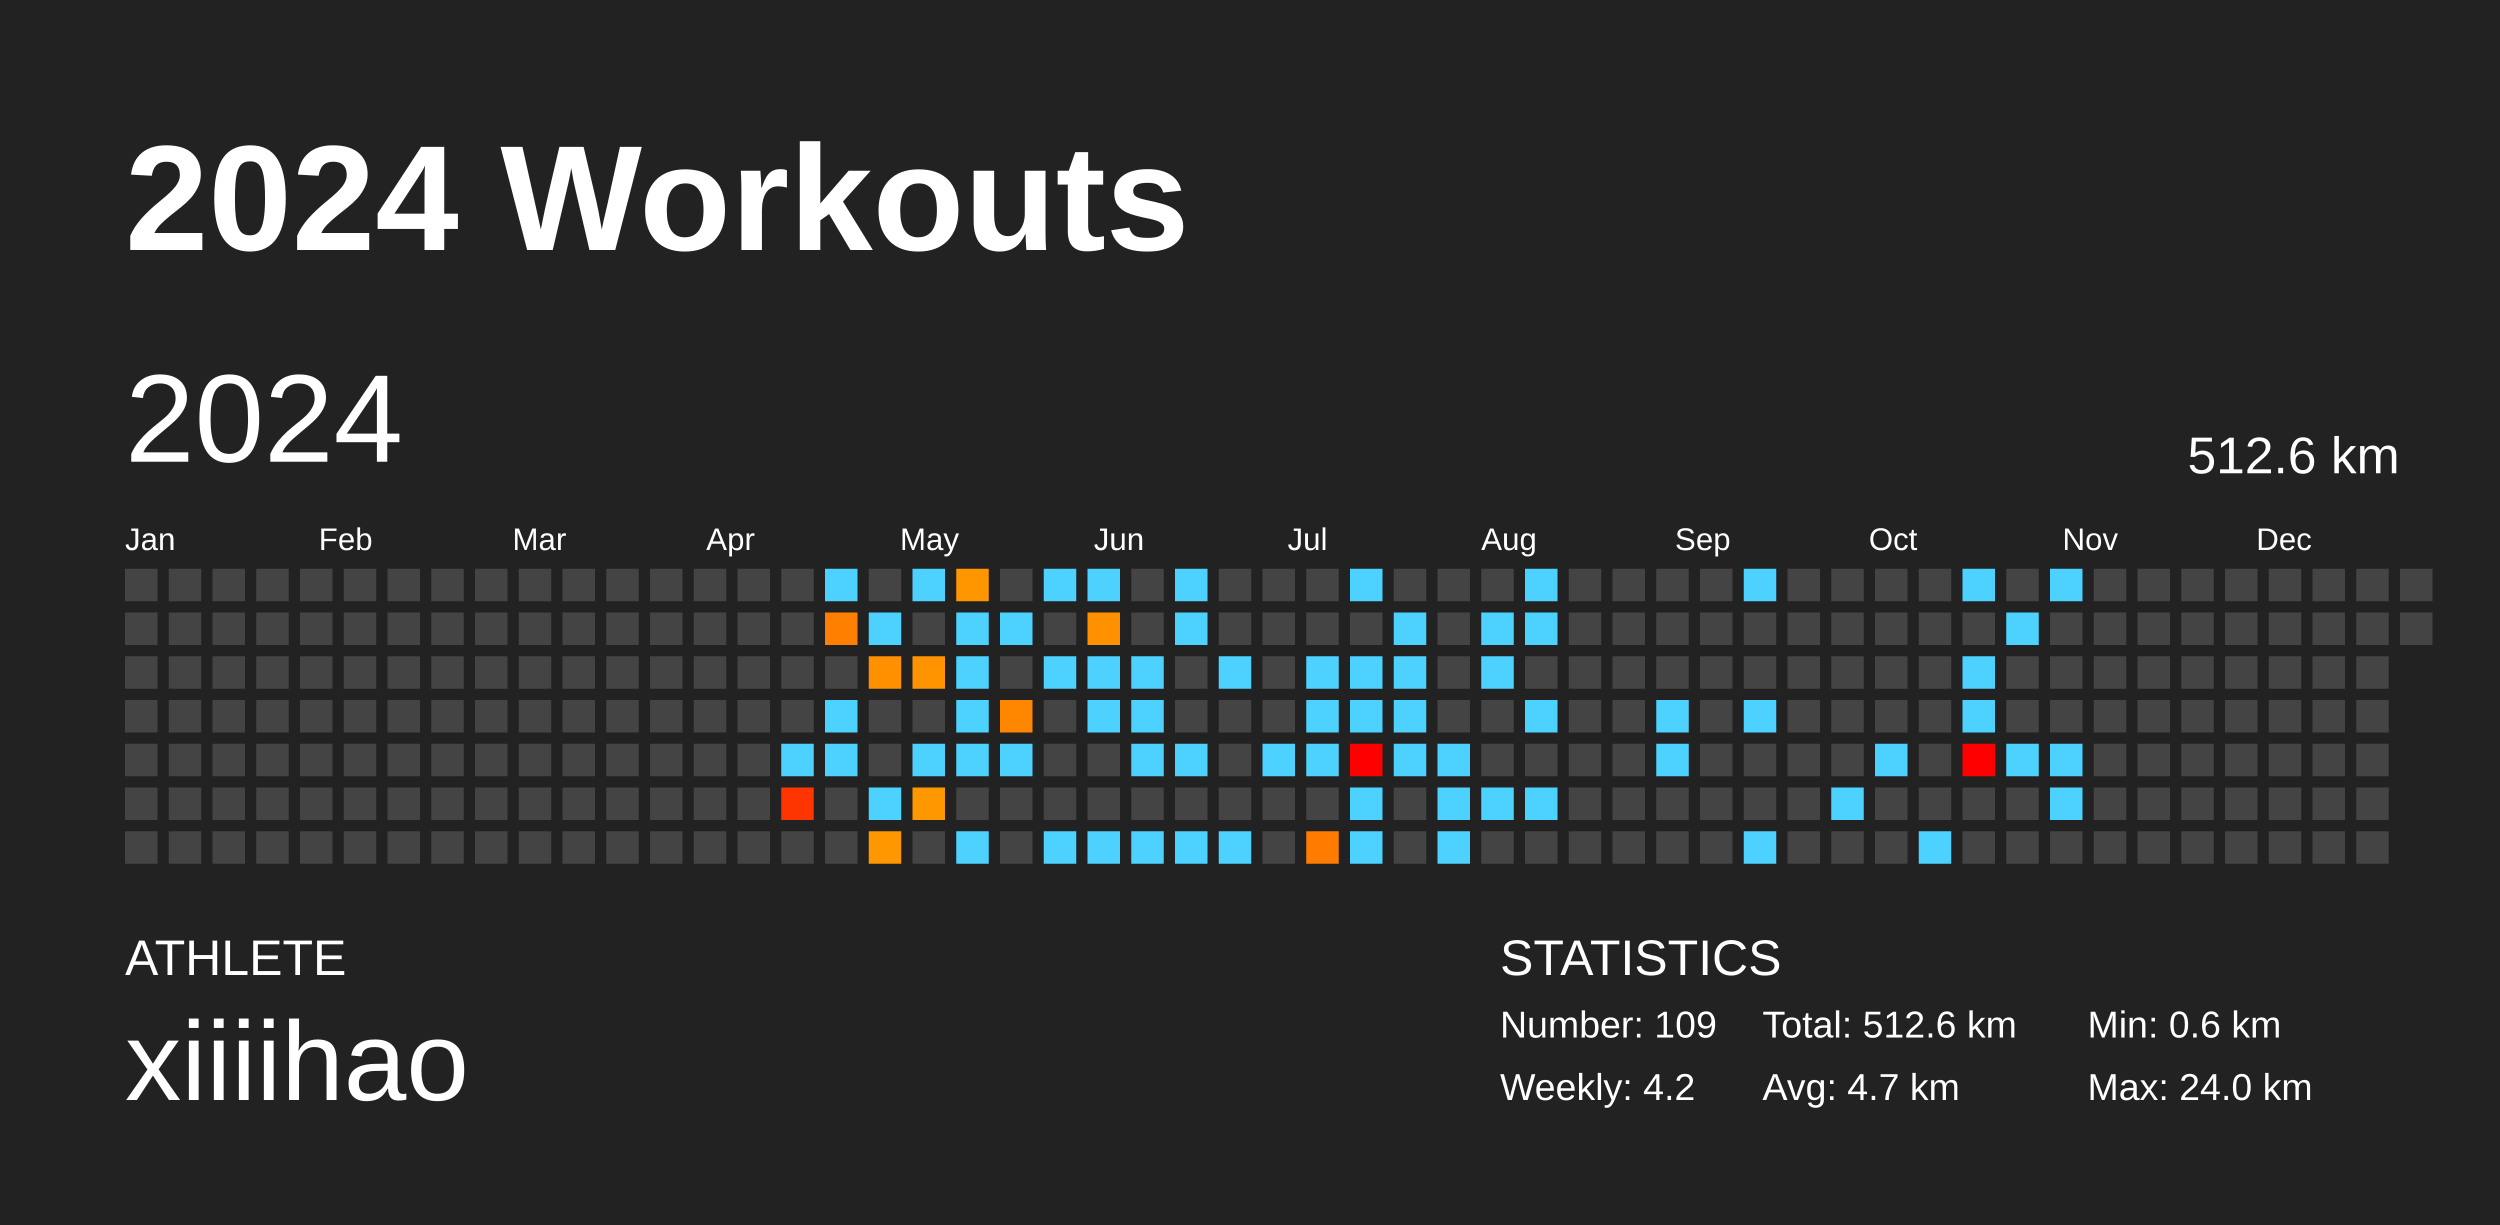
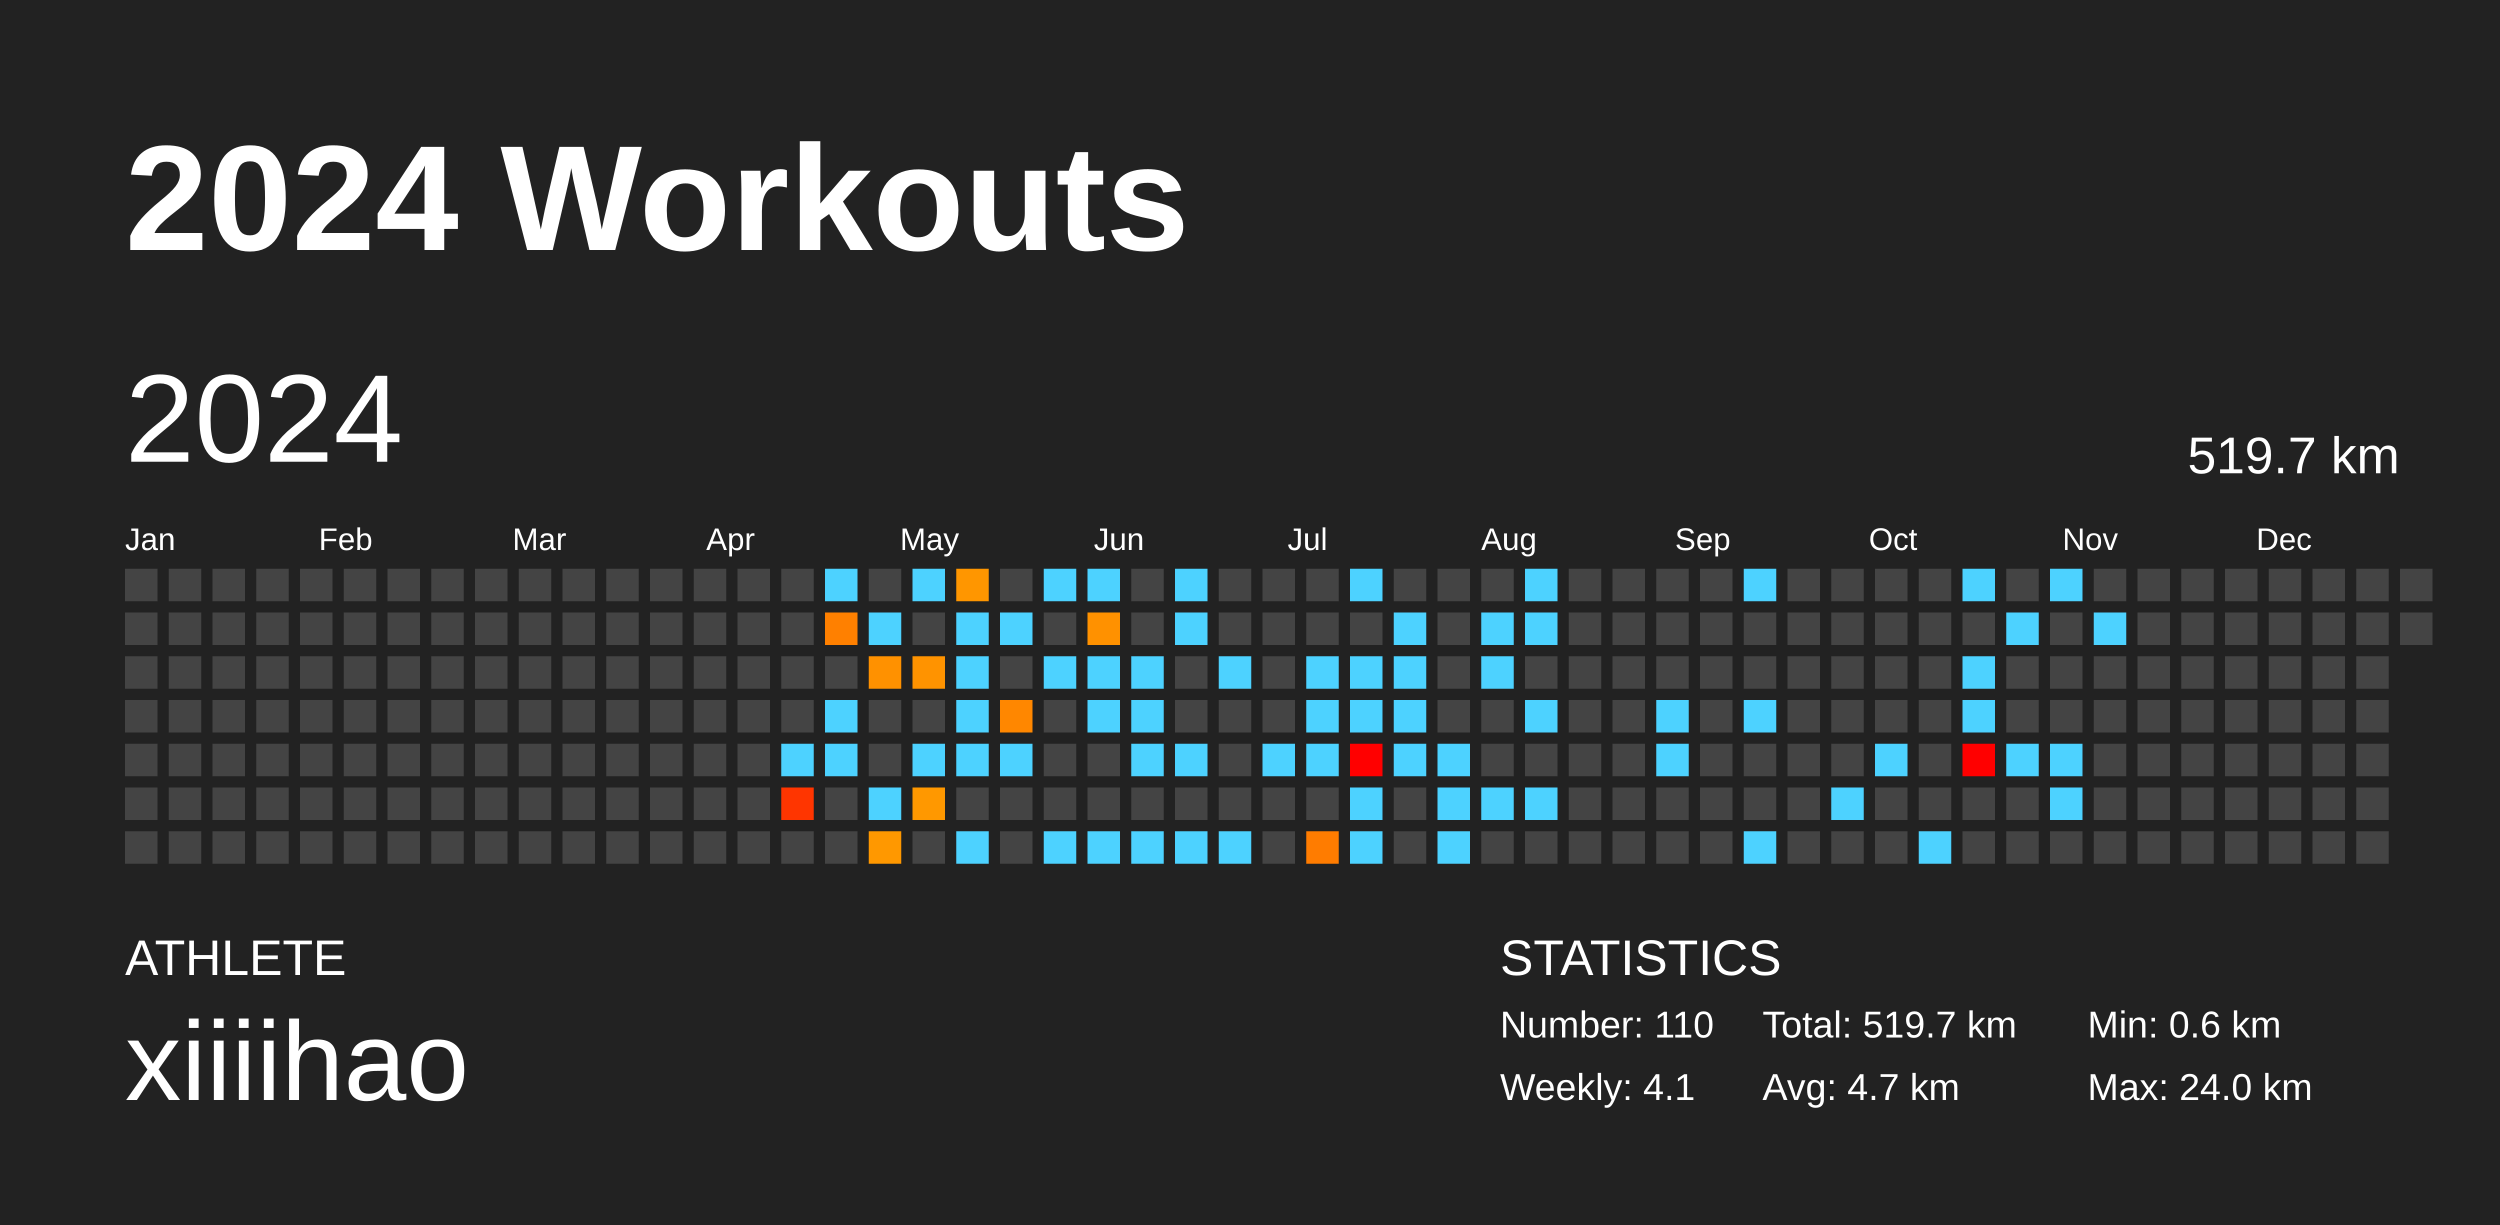
<svg xmlns="http://www.w3.org/2000/svg" baseProfile="full" height="98mm" version="1.1" viewBox="0,0,200,98" width="200mm">
  <defs />
  <rect fill="#222222" height="98" width="200" x="0" y="0" />
  <text fill="#FFFFFF" style="font-size:12px; font-family:Arial; font-weight:bold;" x="10" y="20">2024 Workouts</text>
  <text fill="#FFFFFF" style="font-size:4px; font-family:Arial" x="10" y="78">ATHLETE</text>
  <text fill="#FFFFFF" style="font-size:9px; font-family:Arial" x="10" y="88">xiiiihao</text>
  <text fill="#FFFFFF" style="font-size:4px; font-family:Arial" x="120" y="78">STATISTICS</text>
-   <text fill="#FFFFFF" style="font-size:3px; font-family:Arial" x="120" y="83">Number: 109</text>
-   <text fill="#FFFFFF" style="font-size:3px; font-family:Arial" x="120" y="88">Weekly: 4.2</text>
-   <text fill="#FFFFFF" style="font-size:3px; font-family:Arial" x="141" y="83">Total: 512.6 km</text>
+   <text fill="#FFFFFF" style="font-size:3px; font-family:Arial" x="120" y="83">Number: 110</text>
+   <text fill="#FFFFFF" style="font-size:3px; font-family:Arial" x="120" y="88">Weekly: 4.1</text>
+   <text fill="#FFFFFF" style="font-size:3px; font-family:Arial" x="141" y="83">Total: 519.7 km</text>
  <text fill="#FFFFFF" style="font-size:3px; font-family:Arial" x="141" y="88">Avg: 4.7 km</text>
  <text fill="#FFFFFF" style="font-size:3px; font-family:Arial" x="167" y="83">Min: 0.6 km</text>
  <text fill="#FFFFFF" style="font-size:3px; font-family:Arial" x="167" y="88">Max: 24.0 km</text>
  <text dominant-baseline="hanging" fill="#FFFFFF" style="font-size:10.0px; font-family:Arial;" x="10" y="30">2024</text>
-   <text dominant-baseline="hanging" fill="#FFFFFF" style="font-size:4.125px; font-family:Arial;" x="175" y="35">512.6 km</text>
+   <text dominant-baseline="hanging" fill="#FFFFFF" style="font-size:4.125px; font-family:Arial;" x="175" y="35">519.7 km</text>
  <text fill="#FFFFFF" style="font-size:2.5px; font-family:Arial" x="10.0" y="44">Jan</text>
  <text fill="#FFFFFF" style="font-size:2.5px; font-family:Arial" x="25.5" y="44">Feb</text>
  <text fill="#FFFFFF" style="font-size:2.5px; font-family:Arial" x="41.0" y="44">Mar</text>
  <text fill="#FFFFFF" style="font-size:2.5px; font-family:Arial" x="56.5" y="44">Apr</text>
  <text fill="#FFFFFF" style="font-size:2.5px; font-family:Arial" x="72.0" y="44">May</text>
  <text fill="#FFFFFF" style="font-size:2.5px; font-family:Arial" x="87.5" y="44">Jun</text>
  <text fill="#FFFFFF" style="font-size:2.5px; font-family:Arial" x="103.0" y="44">Jul</text>
  <text fill="#FFFFFF" style="font-size:2.5px; font-family:Arial" x="118.5" y="44">Aug</text>
  <text fill="#FFFFFF" style="font-size:2.5px; font-family:Arial" x="134.0" y="44">Sep</text>
  <text fill="#FFFFFF" style="font-size:2.5px; font-family:Arial" x="149.5" y="44">Oct</text>
  <text fill="#FFFFFF" style="font-size:2.5px; font-family:Arial" x="165.0" y="44">Nov</text>
  <text fill="#FFFFFF" style="font-size:2.5px; font-family:Arial" x="180.5" y="44">Dec</text>
  <rect fill="#444444" height="2.6" width="2.6" x="10.0" y="45.5" />
  <rect fill="#444444" height="2.6" width="2.6" x="10.0" y="49.0" />
  <rect fill="#444444" height="2.6" width="2.6" x="10.0" y="52.5" />
  <rect fill="#444444" height="2.6" width="2.6" x="10.0" y="56.0" />
  <rect fill="#444444" height="2.6" width="2.6" x="10.0" y="59.5" />
  <rect fill="#444444" height="2.6" width="2.6" x="10.0" y="63.0" />
  <rect fill="#444444" height="2.6" width="2.6" x="10.0" y="66.5" />
  <rect fill="#444444" height="2.6" width="2.6" x="13.5" y="45.5" />
  <rect fill="#444444" height="2.6" width="2.6" x="13.5" y="49.0" />
  <rect fill="#444444" height="2.6" width="2.6" x="13.5" y="52.5" />
  <rect fill="#444444" height="2.6" width="2.6" x="13.5" y="56.0" />
  <rect fill="#444444" height="2.6" width="2.6" x="13.5" y="59.5" />
  <rect fill="#444444" height="2.6" width="2.6" x="13.5" y="63.0" />
  <rect fill="#444444" height="2.6" width="2.6" x="13.5" y="66.5" />
  <rect fill="#444444" height="2.6" width="2.6" x="17.0" y="45.5" />
  <rect fill="#444444" height="2.6" width="2.6" x="17.0" y="49.0" />
  <rect fill="#444444" height="2.6" width="2.6" x="17.0" y="52.5" />
  <rect fill="#444444" height="2.6" width="2.6" x="17.0" y="56.0" />
  <rect fill="#444444" height="2.6" width="2.6" x="17.0" y="59.5" />
  <rect fill="#444444" height="2.6" width="2.6" x="17.0" y="63.0" />
  <rect fill="#444444" height="2.6" width="2.6" x="17.0" y="66.5" />
  <rect fill="#444444" height="2.6" width="2.6" x="20.5" y="45.5" />
  <rect fill="#444444" height="2.6" width="2.6" x="20.5" y="49.0" />
  <rect fill="#444444" height="2.6" width="2.6" x="20.5" y="52.5" />
  <rect fill="#444444" height="2.6" width="2.6" x="20.5" y="56.0" />
  <rect fill="#444444" height="2.6" width="2.6" x="20.5" y="59.5" />
  <rect fill="#444444" height="2.6" width="2.6" x="20.5" y="63.0" />
  <rect fill="#444444" height="2.6" width="2.6" x="20.5" y="66.5" />
  <rect fill="#444444" height="2.6" width="2.6" x="24.0" y="45.5" />
  <rect fill="#444444" height="2.6" width="2.6" x="24.0" y="49.0" />
  <rect fill="#444444" height="2.6" width="2.6" x="24.0" y="52.5" />
  <rect fill="#444444" height="2.6" width="2.6" x="24.0" y="56.0" />
  <rect fill="#444444" height="2.6" width="2.6" x="24.0" y="59.5" />
  <rect fill="#444444" height="2.6" width="2.6" x="24.0" y="63.0" />
  <rect fill="#444444" height="2.6" width="2.6" x="24.0" y="66.5" />
  <rect fill="#444444" height="2.6" width="2.6" x="27.5" y="45.5" />
  <rect fill="#444444" height="2.6" width="2.6" x="27.5" y="49.0" />
  <rect fill="#444444" height="2.6" width="2.6" x="27.5" y="52.5" />
  <rect fill="#444444" height="2.6" width="2.6" x="27.5" y="56.0" />
  <rect fill="#444444" height="2.6" width="2.6" x="27.5" y="59.5" />
  <rect fill="#444444" height="2.6" width="2.6" x="27.5" y="63.0" />
  <rect fill="#444444" height="2.6" width="2.6" x="27.5" y="66.5" />
  <rect fill="#444444" height="2.6" width="2.6" x="31.0" y="45.5" />
  <rect fill="#444444" height="2.6" width="2.6" x="31.0" y="49.0" />
  <rect fill="#444444" height="2.6" width="2.6" x="31.0" y="52.5" />
  <rect fill="#444444" height="2.6" width="2.6" x="31.0" y="56.0" />
  <rect fill="#444444" height="2.6" width="2.6" x="31.0" y="59.5" />
  <rect fill="#444444" height="2.6" width="2.6" x="31.0" y="63.0" />
  <rect fill="#444444" height="2.6" width="2.6" x="31.0" y="66.5" />
  <rect fill="#444444" height="2.6" width="2.6" x="34.5" y="45.5" />
  <rect fill="#444444" height="2.6" width="2.6" x="34.5" y="49.0" />
  <rect fill="#444444" height="2.6" width="2.6" x="34.5" y="52.5" />
  <rect fill="#444444" height="2.6" width="2.6" x="34.5" y="56.0" />
  <rect fill="#444444" height="2.6" width="2.6" x="34.5" y="59.5" />
  <rect fill="#444444" height="2.6" width="2.6" x="34.5" y="63.0" />
  <rect fill="#444444" height="2.6" width="2.6" x="34.5" y="66.5" />
  <rect fill="#444444" height="2.6" width="2.6" x="38.0" y="45.5" />
  <rect fill="#444444" height="2.6" width="2.6" x="38.0" y="49.0" />
  <rect fill="#444444" height="2.6" width="2.6" x="38.0" y="52.5" />
  <rect fill="#444444" height="2.6" width="2.6" x="38.0" y="56.0" />
  <rect fill="#444444" height="2.6" width="2.6" x="38.0" y="59.5" />
  <rect fill="#444444" height="2.6" width="2.6" x="38.0" y="63.0" />
  <rect fill="#444444" height="2.6" width="2.6" x="38.0" y="66.5" />
  <rect fill="#444444" height="2.6" width="2.6" x="41.5" y="45.5" />
  <rect fill="#444444" height="2.6" width="2.6" x="41.5" y="49.0" />
  <rect fill="#444444" height="2.6" width="2.6" x="41.5" y="52.5" />
  <rect fill="#444444" height="2.6" width="2.6" x="41.5" y="56.0" />
  <rect fill="#444444" height="2.6" width="2.6" x="41.5" y="59.5" />
  <rect fill="#444444" height="2.6" width="2.6" x="41.5" y="63.0" />
  <rect fill="#444444" height="2.6" width="2.6" x="41.5" y="66.5" />
  <rect fill="#444444" height="2.6" width="2.6" x="45.0" y="45.5" />
  <rect fill="#444444" height="2.6" width="2.6" x="45.0" y="49.0" />
  <rect fill="#444444" height="2.6" width="2.6" x="45.0" y="52.5" />
  <rect fill="#444444" height="2.6" width="2.6" x="45.0" y="56.0" />
  <rect fill="#444444" height="2.6" width="2.6" x="45.0" y="59.5" />
  <rect fill="#444444" height="2.6" width="2.6" x="45.0" y="63.0" />
  <rect fill="#444444" height="2.6" width="2.6" x="45.0" y="66.5" />
  <rect fill="#444444" height="2.6" width="2.6" x="48.5" y="45.5" />
  <rect fill="#444444" height="2.6" width="2.6" x="48.5" y="49.0" />
  <rect fill="#444444" height="2.6" width="2.6" x="48.5" y="52.5" />
  <rect fill="#444444" height="2.6" width="2.6" x="48.5" y="56.0" />
  <rect fill="#444444" height="2.6" width="2.6" x="48.5" y="59.5" />
  <rect fill="#444444" height="2.6" width="2.6" x="48.5" y="63.0" />
  <rect fill="#444444" height="2.6" width="2.6" x="48.5" y="66.5" />
  <rect fill="#444444" height="2.6" width="2.6" x="52.0" y="45.5" />
  <rect fill="#444444" height="2.6" width="2.6" x="52.0" y="49.0" />
  <rect fill="#444444" height="2.6" width="2.6" x="52.0" y="52.5" />
  <rect fill="#444444" height="2.6" width="2.6" x="52.0" y="56.0" />
  <rect fill="#444444" height="2.6" width="2.6" x="52.0" y="59.5" />
  <rect fill="#444444" height="2.6" width="2.6" x="52.0" y="63.0" />
  <rect fill="#444444" height="2.6" width="2.6" x="52.0" y="66.5" />
  <rect fill="#444444" height="2.6" width="2.6" x="55.5" y="45.5" />
  <rect fill="#444444" height="2.6" width="2.6" x="55.5" y="49.0" />
  <rect fill="#444444" height="2.6" width="2.6" x="55.5" y="52.5" />
  <rect fill="#444444" height="2.6" width="2.6" x="55.5" y="56.0" />
  <rect fill="#444444" height="2.6" width="2.6" x="55.5" y="59.5" />
  <rect fill="#444444" height="2.6" width="2.6" x="55.5" y="63.0" />
  <rect fill="#444444" height="2.6" width="2.6" x="55.5" y="66.5" />
  <rect fill="#444444" height="2.6" width="2.6" x="59.0" y="45.5" />
  <rect fill="#444444" height="2.6" width="2.6" x="59.0" y="49.0" />
  <rect fill="#444444" height="2.6" width="2.6" x="59.0" y="52.5" />
  <rect fill="#444444" height="2.6" width="2.6" x="59.0" y="56.0" />
  <rect fill="#444444" height="2.6" width="2.6" x="59.0" y="59.5" />
  <rect fill="#444444" height="2.6" width="2.6" x="59.0" y="63.0" />
  <rect fill="#444444" height="2.6" width="2.6" x="59.0" y="66.5" />
  <rect fill="#444444" height="2.6" width="2.6" x="62.5" y="45.5" />
  <rect fill="#444444" height="2.6" width="2.6" x="62.5" y="49.0" />
  <rect fill="#444444" height="2.6" width="2.6" x="62.5" y="52.5" />
  <rect fill="#444444" height="2.6" width="2.6" x="62.5" y="56.0" />
  <rect fill="#4dd2ff" height="2.6" width="2.6" x="62.5" y="59.5" />
  <rect fill="#ff3500" height="2.6" width="2.6" x="62.5" y="63.0" />
  <rect fill="#444444" height="2.6" width="2.6" x="62.5" y="66.5" />
  <rect fill="#4dd2ff" height="2.6" width="2.6" x="66.0" y="45.5" />
  <rect fill="#ff8000" height="2.6" width="2.6" x="66.0" y="49.0" />
  <rect fill="#444444" height="2.6" width="2.6" x="66.0" y="52.5" />
  <rect fill="#4dd2ff" height="2.6" width="2.6" x="66.0" y="56.0" />
  <rect fill="#4dd2ff" height="2.6" width="2.6" x="66.0" y="59.5" />
  <rect fill="#444444" height="2.6" width="2.6" x="66.0" y="63.0" />
  <rect fill="#444444" height="2.6" width="2.6" x="66.0" y="66.5" />
  <rect fill="#444444" height="2.6" width="2.6" x="69.5" y="45.5" />
  <rect fill="#4dd2ff" height="2.6" width="2.6" x="69.5" y="49.0" />
  <rect fill="#ff9100" height="2.6" width="2.6" x="69.5" y="52.5" />
  <rect fill="#444444" height="2.6" width="2.6" x="69.5" y="56.0" />
  <rect fill="#444444" height="2.6" width="2.6" x="69.5" y="59.5" />
  <rect fill="#4dd2ff" height="2.6" width="2.6" x="69.5" y="63.0" />
  <rect fill="#ff9800" height="2.6" width="2.6" x="69.5" y="66.5" />
  <rect fill="#4dd2ff" height="2.6" width="2.6" x="73.0" y="45.5" />
  <rect fill="#444444" height="2.6" width="2.6" x="73.0" y="49.0" />
  <rect fill="#ff9300" height="2.6" width="2.6" x="73.0" y="52.5" />
  <rect fill="#444444" height="2.6" width="2.6" x="73.0" y="56.0" />
  <rect fill="#4dd2ff" height="2.6" width="2.6" x="73.0" y="59.5" />
  <rect fill="#ff9800" height="2.6" width="2.6" x="73.0" y="63.0" />
  <rect fill="#444444" height="2.6" width="2.6" x="73.0" y="66.5" />
  <rect fill="#ff9600" height="2.6" width="2.6" x="76.5" y="45.5" />
  <rect fill="#4dd2ff" height="2.6" width="2.6" x="76.5" y="49.0" />
  <rect fill="#4dd2ff" height="2.6" width="2.6" x="76.5" y="52.5" />
  <rect fill="#4dd2ff" height="2.6" width="2.6" x="76.5" y="56.0" />
  <rect fill="#4dd2ff" height="2.6" width="2.6" x="76.5" y="59.5" />
  <rect fill="#444444" height="2.6" width="2.6" x="76.5" y="63.0" />
  <rect fill="#4dd2ff" height="2.6" width="2.6" x="76.5" y="66.5" />
  <rect fill="#444444" height="2.6" width="2.6" x="80.0" y="45.5" />
  <rect fill="#4dd2ff" height="2.6" width="2.6" x="80.0" y="49.0" />
  <rect fill="#444444" height="2.6" width="2.6" x="80.0" y="52.5" />
  <rect fill="#ff8700" height="2.6" width="2.6" x="80.0" y="56.0" />
  <rect fill="#4dd2ff" height="2.6" width="2.6" x="80.0" y="59.5" />
  <rect fill="#444444" height="2.6" width="2.6" x="80.0" y="63.0" />
  <rect fill="#444444" height="2.6" width="2.6" x="80.0" y="66.5" />
  <rect fill="#4dd2ff" height="2.6" width="2.6" x="83.5" y="45.5" />
  <rect fill="#444444" height="2.6" width="2.6" x="83.5" y="49.0" />
  <rect fill="#4dd2ff" height="2.6" width="2.6" x="83.5" y="52.5" />
  <rect fill="#444444" height="2.6" width="2.6" x="83.5" y="56.0" />
  <rect fill="#444444" height="2.6" width="2.6" x="83.5" y="59.5" />
  <rect fill="#444444" height="2.6" width="2.6" x="83.5" y="63.0" />
  <rect fill="#4dd2ff" height="2.6" width="2.6" x="83.5" y="66.5" />
  <rect fill="#4dd2ff" height="2.6" width="2.6" x="87.0" y="45.5" />
  <rect fill="#ff9100" height="2.6" width="2.6" x="87.0" y="49.0" />
  <rect fill="#4dd2ff" height="2.6" width="2.6" x="87.0" y="52.5" />
  <rect fill="#4dd2ff" height="2.6" width="2.6" x="87.0" y="56.0" />
  <rect fill="#444444" height="2.6" width="2.6" x="87.0" y="59.5" />
  <rect fill="#444444" height="2.6" width="2.6" x="87.0" y="63.0" />
  <rect fill="#4dd2ff" height="2.6" width="2.6" x="87.0" y="66.5" />
  <rect fill="#444444" height="2.6" width="2.6" x="90.5" y="45.5" />
  <rect fill="#444444" height="2.6" width="2.6" x="90.5" y="49.0" />
  <rect fill="#4dd2ff" height="2.6" width="2.6" x="90.5" y="52.5" />
  <rect fill="#4dd2ff" height="2.6" width="2.6" x="90.5" y="56.0" />
  <rect fill="#4dd2ff" height="2.6" width="2.6" x="90.5" y="59.5" />
  <rect fill="#444444" height="2.6" width="2.6" x="90.5" y="63.0" />
  <rect fill="#4dd2ff" height="2.6" width="2.6" x="90.5" y="66.5" />
  <rect fill="#4dd2ff" height="2.6" width="2.6" x="94.0" y="45.5" />
  <rect fill="#4dd2ff" height="2.6" width="2.6" x="94.0" y="49.0" />
  <rect fill="#444444" height="2.6" width="2.6" x="94.0" y="52.5" />
  <rect fill="#444444" height="2.6" width="2.6" x="94.0" y="56.0" />
  <rect fill="#4dd2ff" height="2.6" width="2.6" x="94.0" y="59.5" />
  <rect fill="#444444" height="2.6" width="2.6" x="94.0" y="63.0" />
  <rect fill="#4dd2ff" height="2.6" width="2.6" x="94.0" y="66.5" />
  <rect fill="#444444" height="2.6" width="2.6" x="97.5" y="45.5" />
  <rect fill="#444444" height="2.6" width="2.6" x="97.5" y="49.0" />
  <rect fill="#4dd2ff" height="2.6" width="2.6" x="97.5" y="52.5" />
  <rect fill="#444444" height="2.6" width="2.6" x="97.5" y="56.0" />
  <rect fill="#444444" height="2.6" width="2.6" x="97.5" y="59.5" />
  <rect fill="#444444" height="2.6" width="2.6" x="97.5" y="63.0" />
  <rect fill="#4dd2ff" height="2.6" width="2.6" x="97.5" y="66.5" />
  <rect fill="#444444" height="2.6" width="2.6" x="101.0" y="45.5" />
  <rect fill="#444444" height="2.6" width="2.6" x="101.0" y="49.0" />
  <rect fill="#444444" height="2.6" width="2.6" x="101.0" y="52.5" />
  <rect fill="#444444" height="2.6" width="2.6" x="101.0" y="56.0" />
  <rect fill="#4dd2ff" height="2.6" width="2.6" x="101.0" y="59.5" />
  <rect fill="#444444" height="2.6" width="2.6" x="101.0" y="63.0" />
  <rect fill="#444444" height="2.6" width="2.6" x="101.0" y="66.5" />
  <rect fill="#444444" height="2.6" width="2.6" x="104.5" y="45.5" />
  <rect fill="#444444" height="2.6" width="2.6" x="104.5" y="49.0" />
  <rect fill="#4dd2ff" height="2.6" width="2.6" x="104.5" y="52.5" />
  <rect fill="#4dd2ff" height="2.6" width="2.6" x="104.5" y="56.0" />
  <rect fill="#4dd2ff" height="2.6" width="2.6" x="104.5" y="59.5" />
  <rect fill="#444444" height="2.6" width="2.6" x="104.5" y="63.0" />
  <rect fill="#ff7c00" height="2.6" width="2.6" x="104.5" y="66.5" />
  <rect fill="#4dd2ff" height="2.6" width="2.6" x="108.0" y="45.5" />
  <rect fill="#444444" height="2.6" width="2.6" x="108.0" y="49.0" />
  <rect fill="#4dd2ff" height="2.6" width="2.6" x="108.0" y="52.5" />
  <rect fill="#4dd2ff" height="2.6" width="2.6" x="108.0" y="56.0" />
  <rect fill="red" height="2.6" width="2.6" x="108.0" y="59.5" />
  <rect fill="#4dd2ff" height="2.6" width="2.6" x="108.0" y="63.0" />
  <rect fill="#4dd2ff" height="2.6" width="2.6" x="108.0" y="66.5" />
  <rect fill="#444444" height="2.6" width="2.6" x="111.5" y="45.5" />
  <rect fill="#4dd2ff" height="2.6" width="2.6" x="111.5" y="49.0" />
  <rect fill="#4dd2ff" height="2.6" width="2.6" x="111.5" y="52.5" />
  <rect fill="#4dd2ff" height="2.6" width="2.6" x="111.5" y="56.0" />
  <rect fill="#4dd2ff" height="2.6" width="2.6" x="111.5" y="59.5" />
  <rect fill="#444444" height="2.6" width="2.6" x="111.5" y="63.0" />
  <rect fill="#444444" height="2.6" width="2.6" x="111.5" y="66.5" />
  <rect fill="#444444" height="2.6" width="2.6" x="115.0" y="45.5" />
  <rect fill="#444444" height="2.6" width="2.6" x="115.0" y="49.0" />
  <rect fill="#444444" height="2.6" width="2.6" x="115.0" y="52.5" />
  <rect fill="#444444" height="2.6" width="2.6" x="115.0" y="56.0" />
  <rect fill="#4dd2ff" height="2.6" width="2.6" x="115.0" y="59.5" />
  <rect fill="#4dd2ff" height="2.6" width="2.6" x="115.0" y="63.0" />
  <rect fill="#4dd2ff" height="2.6" width="2.6" x="115.0" y="66.5" />
  <rect fill="#444444" height="2.6" width="2.6" x="118.5" y="45.5" />
  <rect fill="#4dd2ff" height="2.6" width="2.6" x="118.5" y="49.0" />
  <rect fill="#4dd2ff" height="2.6" width="2.6" x="118.5" y="52.5" />
  <rect fill="#444444" height="2.6" width="2.6" x="118.5" y="56.0" />
  <rect fill="#444444" height="2.6" width="2.6" x="118.5" y="59.5" />
  <rect fill="#4dd2ff" height="2.6" width="2.6" x="118.5" y="63.0" />
  <rect fill="#444444" height="2.6" width="2.6" x="118.5" y="66.5" />
  <rect fill="#4dd2ff" height="2.6" width="2.6" x="122.0" y="45.5" />
  <rect fill="#4dd2ff" height="2.6" width="2.6" x="122.0" y="49.0" />
  <rect fill="#444444" height="2.6" width="2.6" x="122.0" y="52.5" />
  <rect fill="#4dd2ff" height="2.6" width="2.6" x="122.0" y="56.0" />
  <rect fill="#444444" height="2.6" width="2.6" x="122.0" y="59.5" />
  <rect fill="#4dd2ff" height="2.6" width="2.6" x="122.0" y="63.0" />
  <rect fill="#444444" height="2.6" width="2.6" x="122.0" y="66.5" />
  <rect fill="#444444" height="2.6" width="2.6" x="125.5" y="45.5" />
  <rect fill="#444444" height="2.6" width="2.6" x="125.5" y="49.0" />
  <rect fill="#444444" height="2.6" width="2.6" x="125.5" y="52.5" />
  <rect fill="#444444" height="2.6" width="2.6" x="125.5" y="56.0" />
  <rect fill="#444444" height="2.6" width="2.6" x="125.5" y="59.5" />
  <rect fill="#444444" height="2.6" width="2.6" x="125.5" y="63.0" />
  <rect fill="#444444" height="2.6" width="2.6" x="125.5" y="66.5" />
  <rect fill="#444444" height="2.6" width="2.6" x="129.0" y="45.5" />
  <rect fill="#444444" height="2.6" width="2.6" x="129.0" y="49.0" />
  <rect fill="#444444" height="2.6" width="2.6" x="129.0" y="52.5" />
  <rect fill="#444444" height="2.6" width="2.6" x="129.0" y="56.0" />
  <rect fill="#444444" height="2.6" width="2.6" x="129.0" y="59.5" />
  <rect fill="#444444" height="2.6" width="2.6" x="129.0" y="63.0" />
  <rect fill="#444444" height="2.6" width="2.6" x="129.0" y="66.5" />
  <rect fill="#444444" height="2.6" width="2.6" x="132.5" y="45.5" />
  <rect fill="#444444" height="2.6" width="2.6" x="132.5" y="49.0" />
  <rect fill="#444444" height="2.6" width="2.6" x="132.5" y="52.5" />
  <rect fill="#4dd2ff" height="2.6" width="2.6" x="132.5" y="56.0" />
  <rect fill="#4dd2ff" height="2.6" width="2.6" x="132.5" y="59.5" />
  <rect fill="#444444" height="2.6" width="2.6" x="132.5" y="63.0" />
  <rect fill="#444444" height="2.6" width="2.6" x="132.5" y="66.5" />
  <rect fill="#444444" height="2.6" width="2.6" x="136.0" y="45.5" />
  <rect fill="#444444" height="2.6" width="2.6" x="136.0" y="49.0" />
  <rect fill="#444444" height="2.6" width="2.6" x="136.0" y="52.5" />
  <rect fill="#444444" height="2.6" width="2.6" x="136.0" y="56.0" />
  <rect fill="#444444" height="2.6" width="2.6" x="136.0" y="59.5" />
  <rect fill="#444444" height="2.6" width="2.6" x="136.0" y="63.0" />
  <rect fill="#444444" height="2.6" width="2.6" x="136.0" y="66.5" />
  <rect fill="#4dd2ff" height="2.6" width="2.6" x="139.5" y="45.5" />
  <rect fill="#444444" height="2.6" width="2.6" x="139.5" y="49.0" />
  <rect fill="#444444" height="2.6" width="2.6" x="139.5" y="52.5" />
  <rect fill="#4dd2ff" height="2.6" width="2.6" x="139.5" y="56.0" />
  <rect fill="#444444" height="2.6" width="2.6" x="139.5" y="59.5" />
  <rect fill="#444444" height="2.6" width="2.6" x="139.5" y="63.0" />
  <rect fill="#4dd2ff" height="2.6" width="2.6" x="139.5" y="66.5" />
  <rect fill="#444444" height="2.6" width="2.6" x="143.0" y="45.5" />
  <rect fill="#444444" height="2.6" width="2.6" x="143.0" y="49.0" />
  <rect fill="#444444" height="2.6" width="2.6" x="143.0" y="52.5" />
  <rect fill="#444444" height="2.6" width="2.6" x="143.0" y="56.0" />
  <rect fill="#444444" height="2.6" width="2.6" x="143.0" y="59.5" />
  <rect fill="#444444" height="2.6" width="2.6" x="143.0" y="63.0" />
  <rect fill="#444444" height="2.6" width="2.6" x="143.0" y="66.5" />
  <rect fill="#444444" height="2.6" width="2.6" x="146.5" y="45.5" />
  <rect fill="#444444" height="2.6" width="2.6" x="146.5" y="49.0" />
  <rect fill="#444444" height="2.6" width="2.6" x="146.5" y="52.5" />
  <rect fill="#444444" height="2.6" width="2.6" x="146.5" y="56.0" />
  <rect fill="#444444" height="2.6" width="2.6" x="146.5" y="59.5" />
  <rect fill="#4dd2ff" height="2.6" width="2.6" x="146.5" y="63.0" />
  <rect fill="#444444" height="2.6" width="2.6" x="146.5" y="66.5" />
  <rect fill="#444444" height="2.6" width="2.6" x="150.0" y="45.5" />
  <rect fill="#444444" height="2.6" width="2.6" x="150.0" y="49.0" />
  <rect fill="#444444" height="2.6" width="2.6" x="150.0" y="52.5" />
  <rect fill="#444444" height="2.6" width="2.6" x="150.0" y="56.0" />
  <rect fill="#4dd2ff" height="2.6" width="2.6" x="150.0" y="59.5" />
  <rect fill="#444444" height="2.6" width="2.6" x="150.0" y="63.0" />
  <rect fill="#444444" height="2.6" width="2.6" x="150.0" y="66.5" />
  <rect fill="#444444" height="2.6" width="2.6" x="153.5" y="45.5" />
  <rect fill="#444444" height="2.6" width="2.6" x="153.5" y="49.0" />
  <rect fill="#444444" height="2.6" width="2.6" x="153.5" y="52.5" />
  <rect fill="#444444" height="2.6" width="2.6" x="153.5" y="56.0" />
  <rect fill="#444444" height="2.6" width="2.6" x="153.5" y="59.5" />
  <rect fill="#444444" height="2.6" width="2.6" x="153.5" y="63.0" />
  <rect fill="#4dd2ff" height="2.6" width="2.6" x="153.5" y="66.5" />
  <rect fill="#4dd2ff" height="2.6" width="2.6" x="157.0" y="45.5" />
  <rect fill="#444444" height="2.6" width="2.6" x="157.0" y="49.0" />
  <rect fill="#4dd2ff" height="2.6" width="2.6" x="157.0" y="52.5" />
  <rect fill="#4dd2ff" height="2.6" width="2.6" x="157.0" y="56.0" />
  <rect fill="red" height="2.6" width="2.6" x="157.0" y="59.5" />
  <rect fill="#444444" height="2.6" width="2.6" x="157.0" y="63.0" />
  <rect fill="#444444" height="2.6" width="2.6" x="157.0" y="66.5" />
  <rect fill="#444444" height="2.6" width="2.6" x="160.5" y="45.5" />
  <rect fill="#4dd2ff" height="2.6" width="2.6" x="160.5" y="49.0" />
  <rect fill="#444444" height="2.6" width="2.6" x="160.5" y="52.5" />
  <rect fill="#444444" height="2.6" width="2.6" x="160.5" y="56.0" />
  <rect fill="#4dd2ff" height="2.6" width="2.6" x="160.5" y="59.5" />
  <rect fill="#444444" height="2.6" width="2.6" x="160.5" y="63.0" />
  <rect fill="#444444" height="2.6" width="2.6" x="160.5" y="66.5" />
  <rect fill="#4dd2ff" height="2.6" width="2.6" x="164.0" y="45.5" />
  <rect fill="#444444" height="2.6" width="2.6" x="164.0" y="49.0" />
  <rect fill="#444444" height="2.6" width="2.6" x="164.0" y="52.5" />
  <rect fill="#444444" height="2.6" width="2.6" x="164.0" y="56.0" />
  <rect fill="#4dd2ff" height="2.6" width="2.6" x="164.0" y="59.5" />
  <rect fill="#4dd2ff" height="2.6" width="2.6" x="164.0" y="63.0" />
  <rect fill="#444444" height="2.6" width="2.6" x="164.0" y="66.5" />
  <rect fill="#444444" height="2.6" width="2.6" x="167.5" y="45.5" />
-   <rect fill="#444444" height="2.6" width="2.6" x="167.5" y="49.0" />
+   <rect fill="#4dd2ff" height="2.6" width="2.6" x="167.5" y="49.0" />
  <rect fill="#444444" height="2.6" width="2.6" x="167.5" y="52.5" />
  <rect fill="#444444" height="2.6" width="2.6" x="167.5" y="56.0" />
  <rect fill="#444444" height="2.6" width="2.6" x="167.5" y="59.5" />
  <rect fill="#444444" height="2.6" width="2.6" x="167.5" y="63.0" />
  <rect fill="#444444" height="2.6" width="2.6" x="167.5" y="66.5" />
  <rect fill="#444444" height="2.6" width="2.6" x="171.0" y="45.5" />
  <rect fill="#444444" height="2.6" width="2.6" x="171.0" y="49.0" />
  <rect fill="#444444" height="2.6" width="2.6" x="171.0" y="52.5" />
  <rect fill="#444444" height="2.6" width="2.6" x="171.0" y="56.0" />
  <rect fill="#444444" height="2.6" width="2.6" x="171.0" y="59.5" />
  <rect fill="#444444" height="2.6" width="2.6" x="171.0" y="63.0" />
  <rect fill="#444444" height="2.6" width="2.6" x="171.0" y="66.5" />
  <rect fill="#444444" height="2.6" width="2.6" x="174.5" y="45.5" />
  <rect fill="#444444" height="2.6" width="2.6" x="174.5" y="49.0" />
  <rect fill="#444444" height="2.6" width="2.6" x="174.5" y="52.5" />
  <rect fill="#444444" height="2.6" width="2.6" x="174.5" y="56.0" />
  <rect fill="#444444" height="2.6" width="2.6" x="174.5" y="59.5" />
  <rect fill="#444444" height="2.6" width="2.6" x="174.5" y="63.0" />
  <rect fill="#444444" height="2.6" width="2.6" x="174.5" y="66.5" />
  <rect fill="#444444" height="2.6" width="2.6" x="178.0" y="45.5" />
  <rect fill="#444444" height="2.6" width="2.6" x="178.0" y="49.0" />
  <rect fill="#444444" height="2.6" width="2.6" x="178.0" y="52.5" />
  <rect fill="#444444" height="2.6" width="2.6" x="178.0" y="56.0" />
  <rect fill="#444444" height="2.6" width="2.6" x="178.0" y="59.5" />
  <rect fill="#444444" height="2.6" width="2.6" x="178.0" y="63.0" />
  <rect fill="#444444" height="2.6" width="2.6" x="178.0" y="66.5" />
  <rect fill="#444444" height="2.6" width="2.6" x="181.5" y="45.5" />
  <rect fill="#444444" height="2.6" width="2.6" x="181.5" y="49.0" />
  <rect fill="#444444" height="2.6" width="2.6" x="181.5" y="52.5" />
  <rect fill="#444444" height="2.6" width="2.6" x="181.5" y="56.0" />
  <rect fill="#444444" height="2.6" width="2.6" x="181.5" y="59.5" />
  <rect fill="#444444" height="2.6" width="2.6" x="181.5" y="63.0" />
  <rect fill="#444444" height="2.6" width="2.6" x="181.5" y="66.5" />
  <rect fill="#444444" height="2.6" width="2.6" x="185.0" y="45.5" />
  <rect fill="#444444" height="2.6" width="2.6" x="185.0" y="49.0" />
  <rect fill="#444444" height="2.6" width="2.6" x="185.0" y="52.5" />
  <rect fill="#444444" height="2.6" width="2.6" x="185.0" y="56.0" />
  <rect fill="#444444" height="2.6" width="2.6" x="185.0" y="59.5" />
  <rect fill="#444444" height="2.6" width="2.6" x="185.0" y="63.0" />
  <rect fill="#444444" height="2.6" width="2.6" x="185.0" y="66.5" />
  <rect fill="#444444" height="2.6" width="2.6" x="188.5" y="45.5" />
  <rect fill="#444444" height="2.6" width="2.6" x="188.5" y="49.0" />
  <rect fill="#444444" height="2.6" width="2.6" x="188.5" y="52.5" />
  <rect fill="#444444" height="2.6" width="2.6" x="188.5" y="56.0" />
  <rect fill="#444444" height="2.6" width="2.6" x="188.5" y="59.5" />
  <rect fill="#444444" height="2.6" width="2.6" x="188.5" y="63.0" />
  <rect fill="#444444" height="2.6" width="2.6" x="188.5" y="66.5" />
  <rect fill="#444444" height="2.6" width="2.6" x="192.0" y="45.5" />
  <rect fill="#444444" height="2.6" width="2.6" x="192.0" y="49.0" />
</svg>
